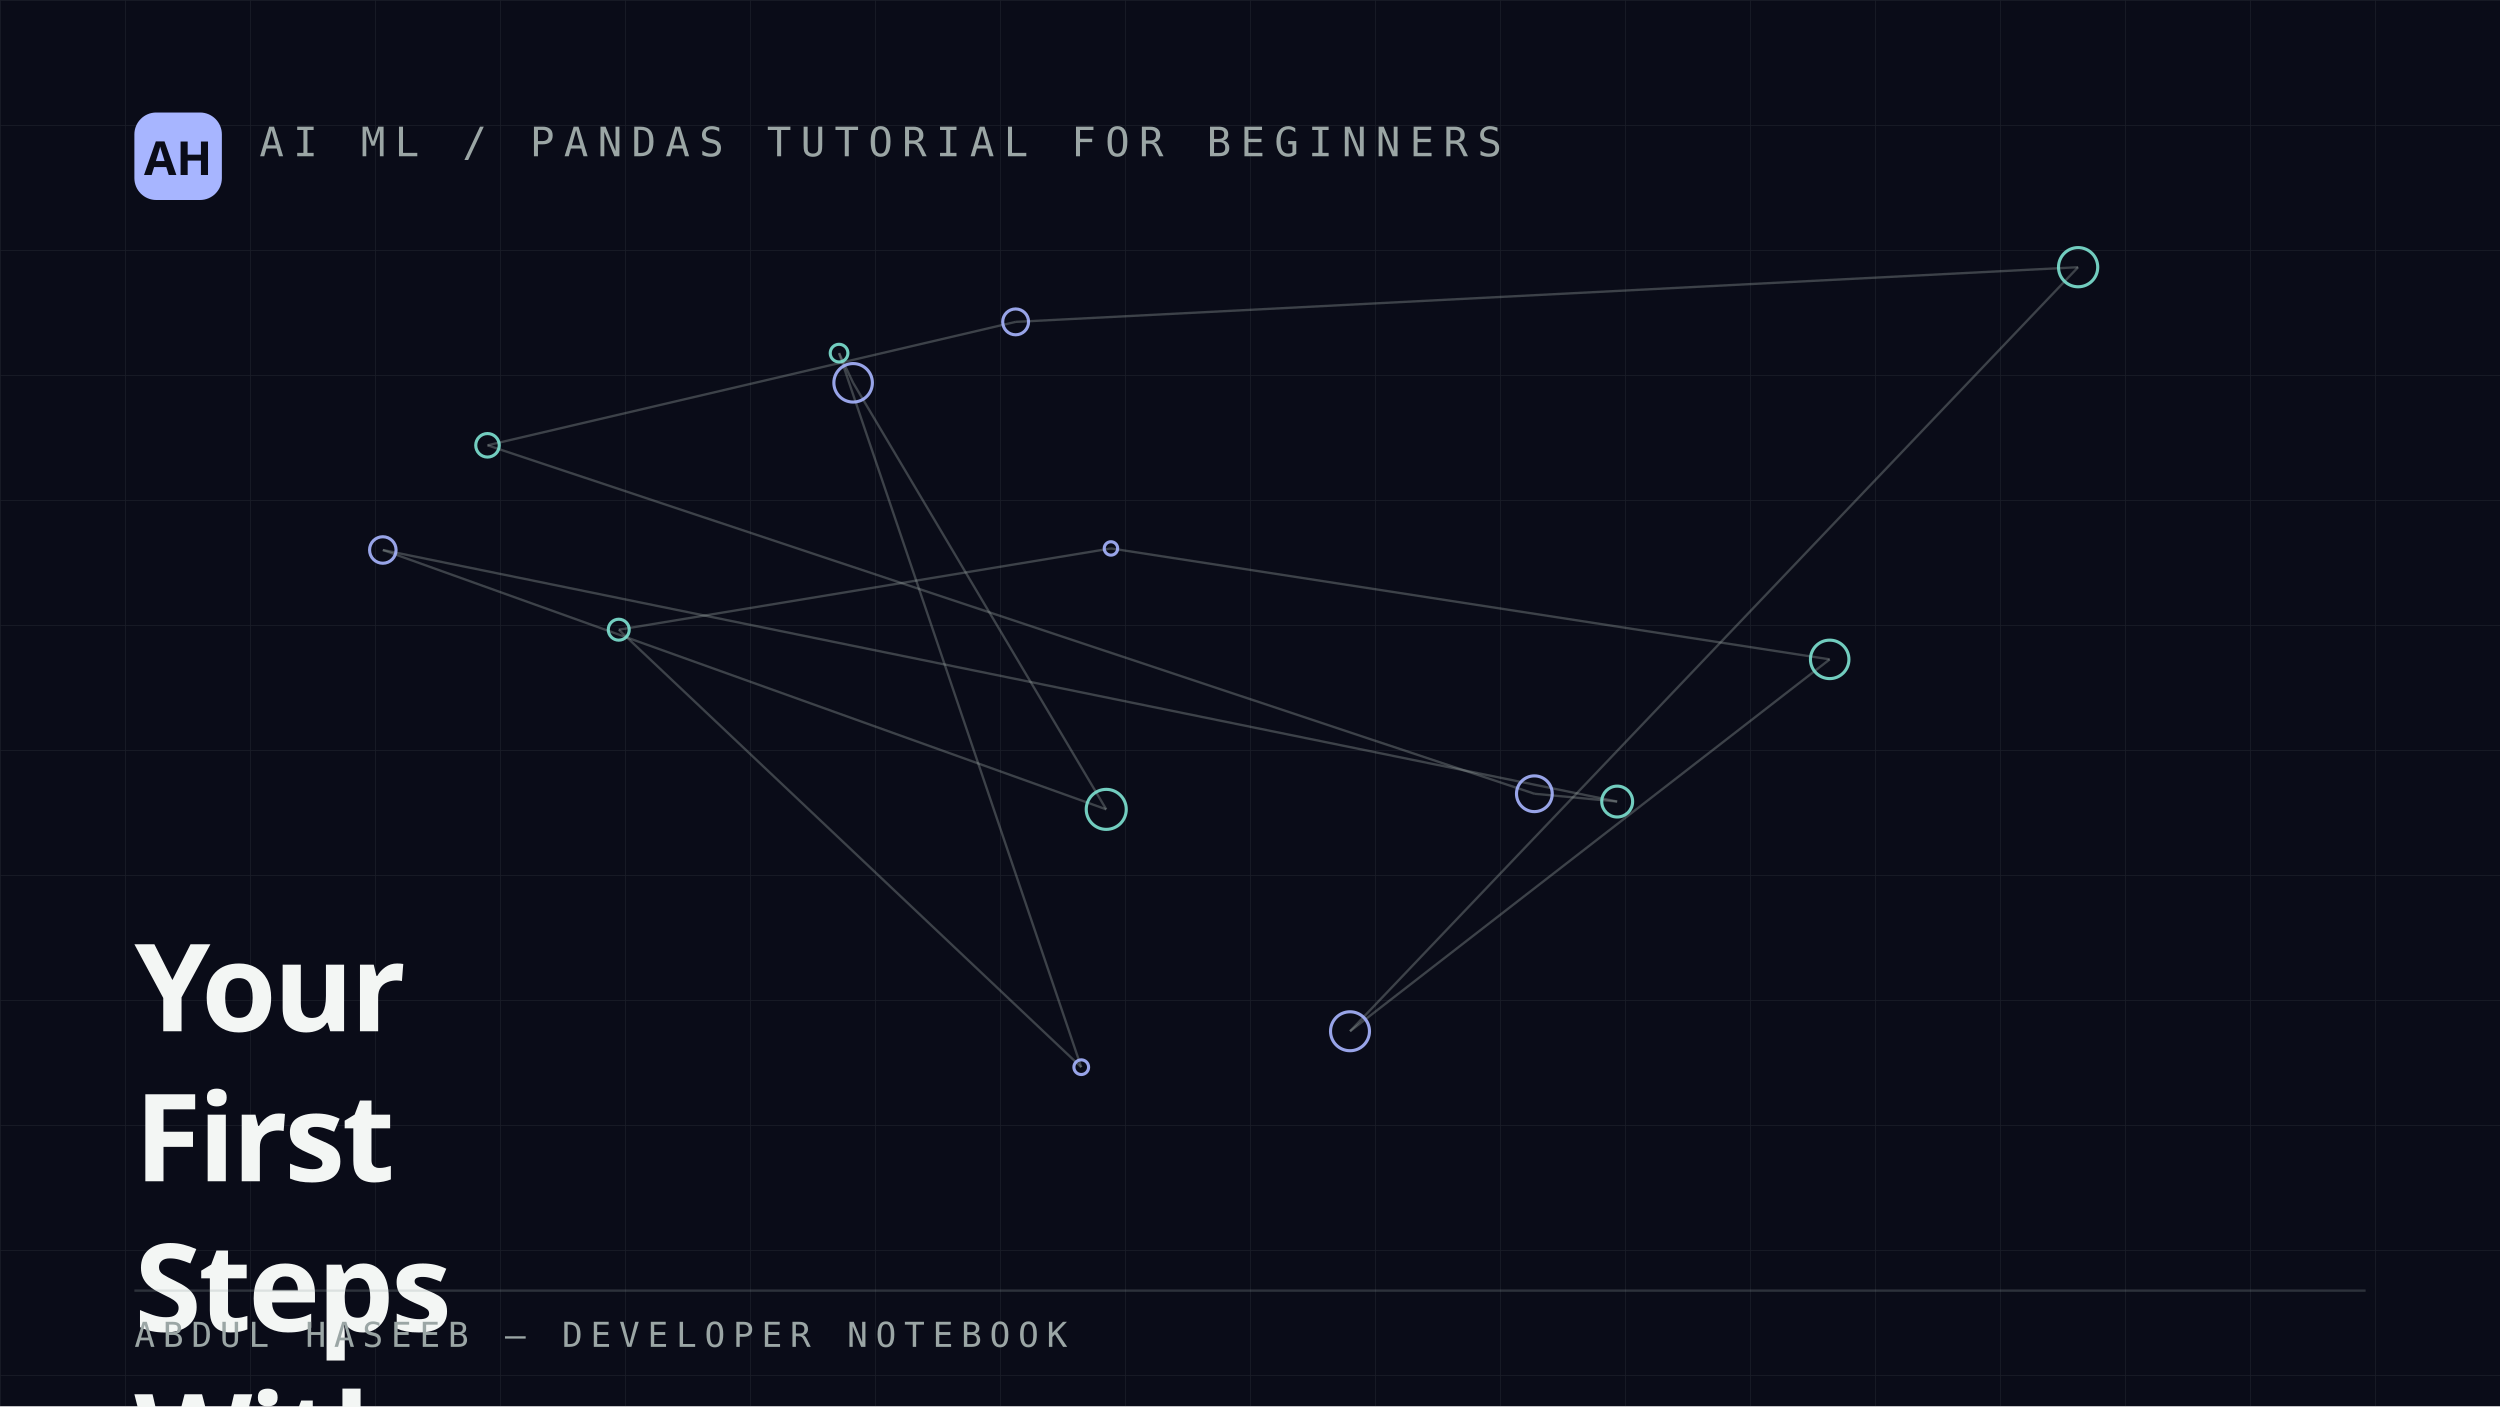
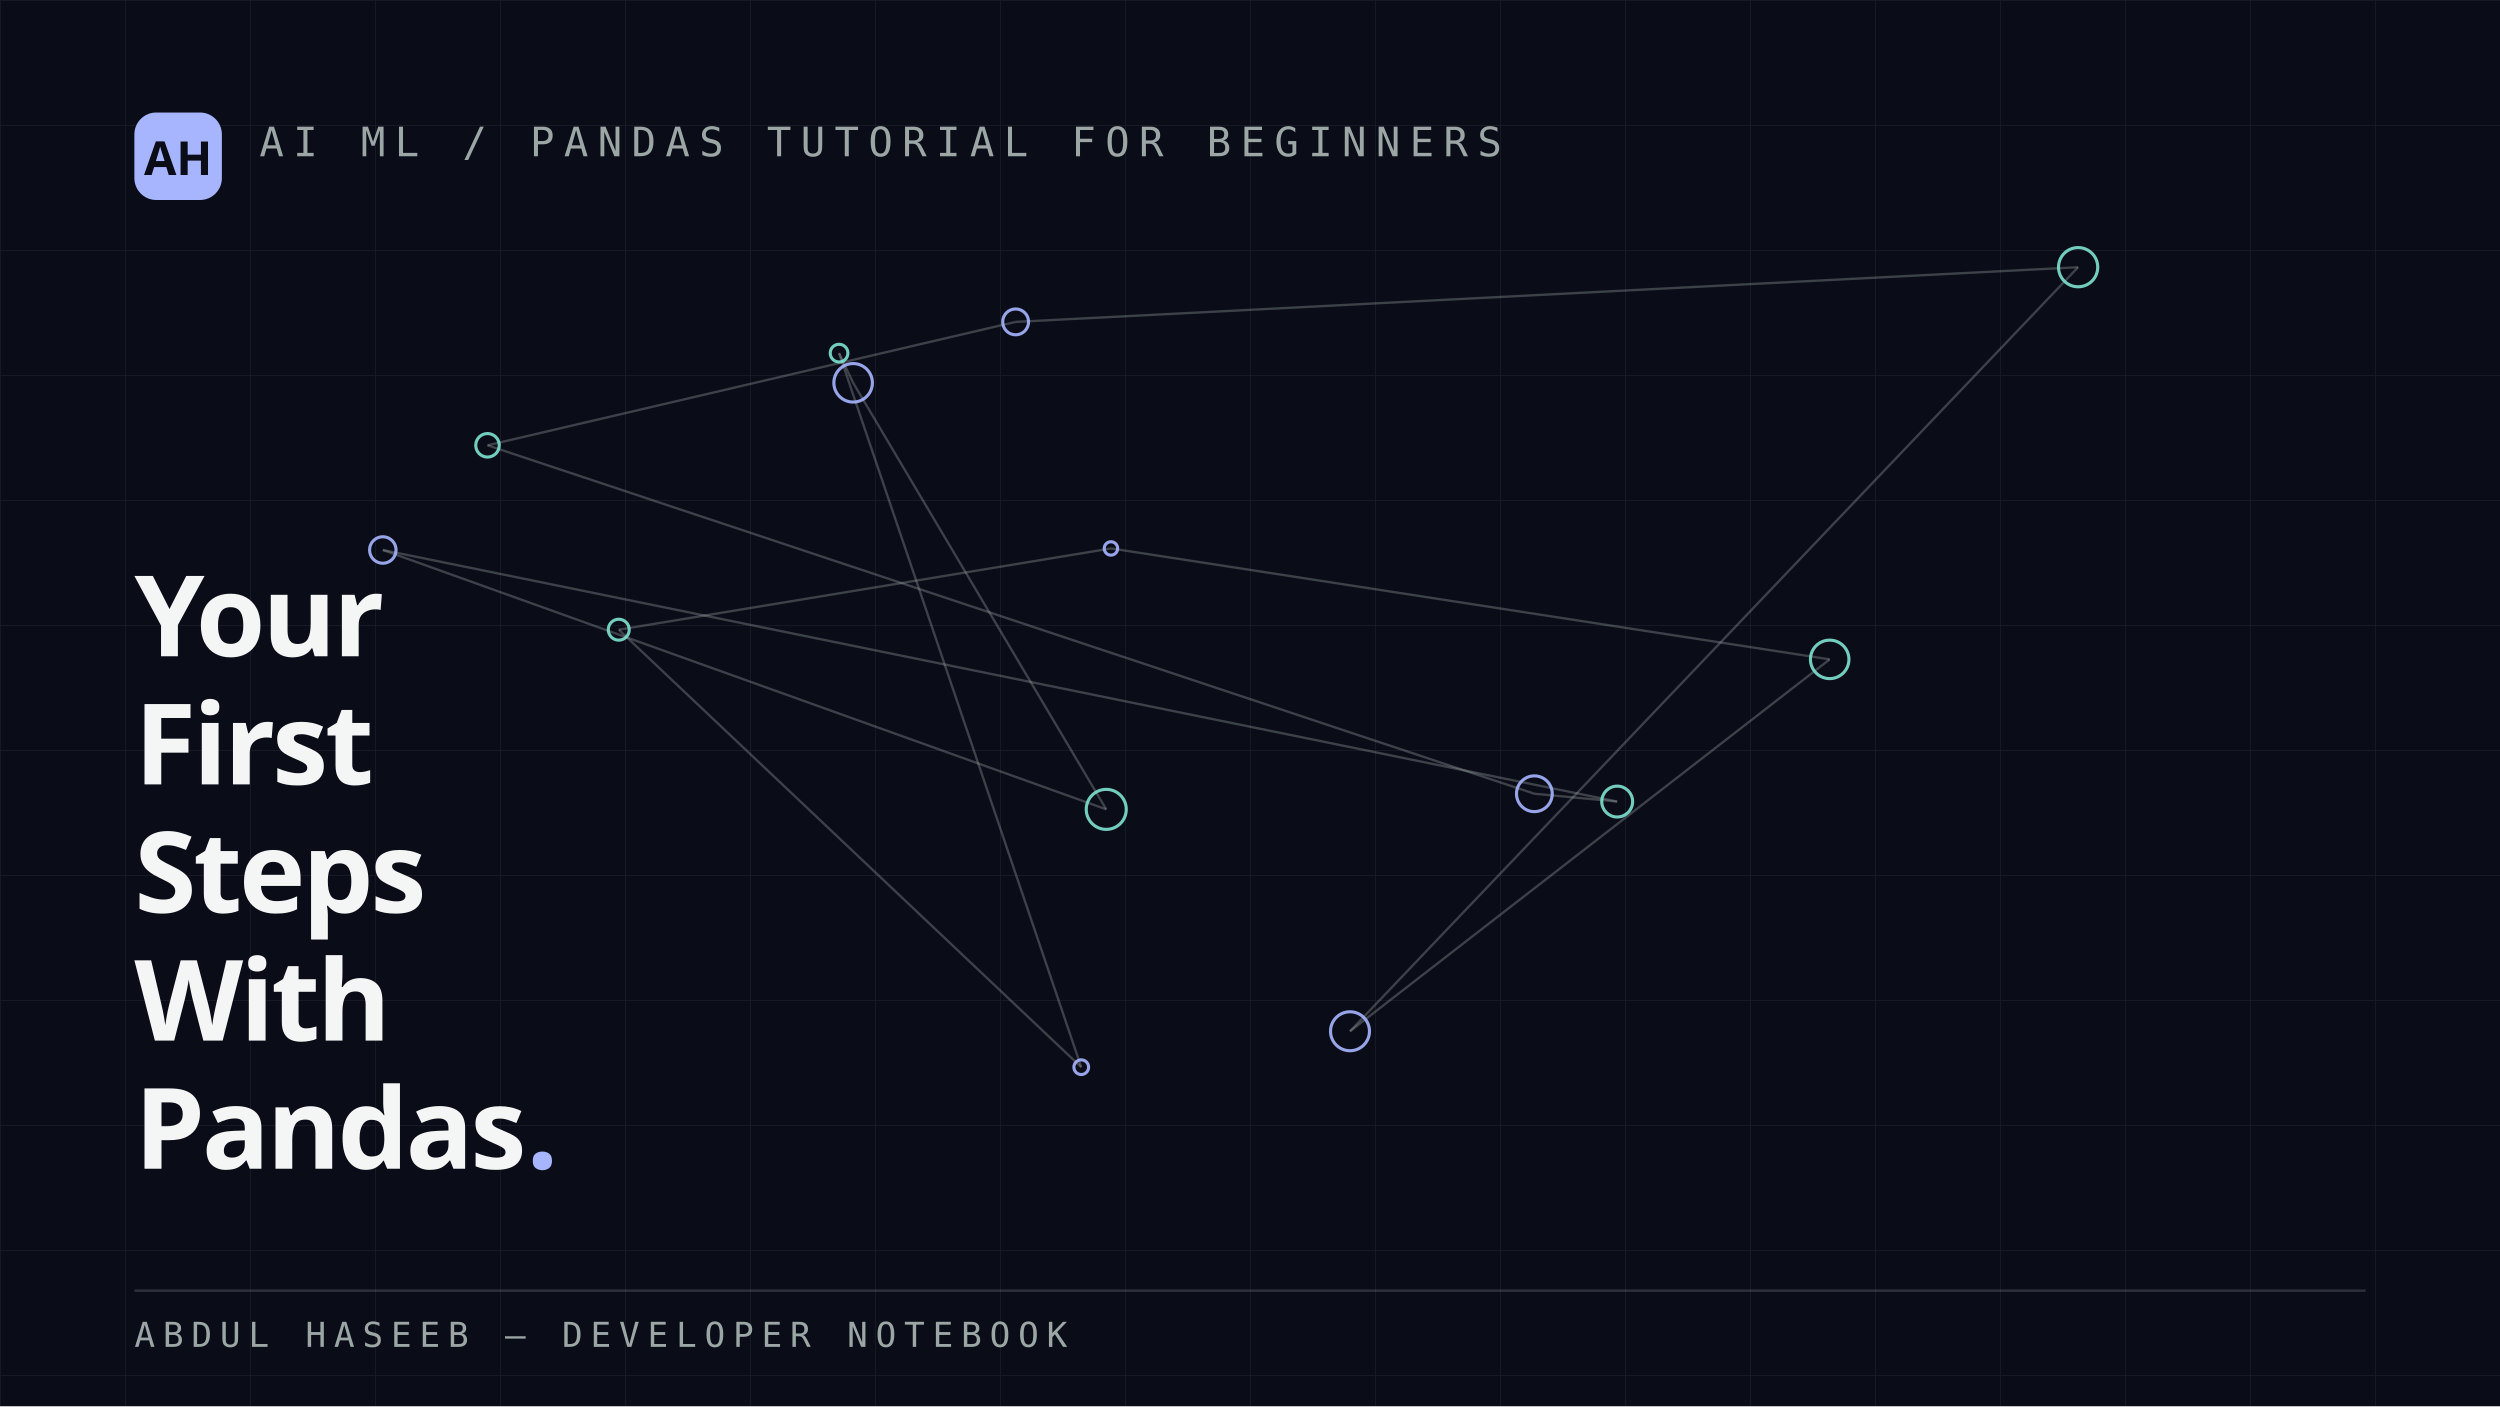
<svg xmlns="http://www.w3.org/2000/svg" width="1600" height="900" viewBox="0 0 1600 900">
  <defs>
    <pattern id="g" width="80" height="80" patternUnits="userSpaceOnUse">
      <path d="M 80 0 L 0 0 0 80" fill="none" stroke="#9BA6A5" stroke-opacity="0.12" />
    </pattern>
  </defs>
  <rect width="1600" height="900" fill="#0A0C18" />
  <rect width="1600" height="900" fill="url(#g)" />
  <line x1="708" y1="518" x2="546" y2="245" stroke="#9BA6A5" stroke-opacity="0.35" stroke-width="1.5" />
  <line x1="711" y1="351" x2="1171" y2="422" stroke="#9BA6A5" stroke-opacity="0.35" stroke-width="1.5" />
  <line x1="312" y1="285" x2="982" y2="508" stroke="#9BA6A5" stroke-opacity="0.35" stroke-width="1.5" />
  <line x1="546" y1="245" x2="537" y2="226" stroke="#9BA6A5" stroke-opacity="0.35" stroke-width="1.5" />
  <line x1="1171" y1="422" x2="864" y2="660" stroke="#9BA6A5" stroke-opacity="0.35" stroke-width="1.5" />
  <line x1="982" y1="508" x2="1035" y2="513" stroke="#9BA6A5" stroke-opacity="0.35" stroke-width="1.5" />
  <line x1="537" y1="226" x2="692" y2="683" stroke="#9BA6A5" stroke-opacity="0.35" stroke-width="1.5" />
  <line x1="864" y1="660" x2="1330" y2="171" stroke="#9BA6A5" stroke-opacity="0.35" stroke-width="1.5" />
  <line x1="1035" y1="513" x2="245" y2="352" stroke="#9BA6A5" stroke-opacity="0.35" stroke-width="1.5" />
  <line x1="692" y1="683" x2="396" y2="403" stroke="#9BA6A5" stroke-opacity="0.35" stroke-width="1.5" />
  <line x1="1330" y1="171" x2="650" y2="206" stroke="#9BA6A5" stroke-opacity="0.35" stroke-width="1.5" />
  <line x1="245" y1="352" x2="708" y2="518" stroke="#9BA6A5" stroke-opacity="0.35" stroke-width="1.5" />
  <line x1="396" y1="403" x2="711" y2="351" stroke="#9BA6A5" stroke-opacity="0.35" stroke-width="1.5" />
  <line x1="650" y1="206" x2="312" y2="285" stroke="#9BA6A5" stroke-opacity="0.35" stroke-width="1.5" />
  <circle cx="708" cy="518" r="12.807" fill="none" stroke="#7DE2D1" stroke-width="2" opacity="0.9" />
  <circle cx="711" cy="351" r="4.287" fill="none" stroke="#A7B5FF" stroke-width="2" opacity="0.9" />
  <circle cx="312" cy="285" r="7.529" fill="none" stroke="#7DE2D1" stroke-width="2" opacity="0.9" />
  <circle cx="546" cy="245" r="12.327" fill="none" stroke="#A7B5FF" stroke-width="2" opacity="0.9" />
  <circle cx="1171" cy="422" r="12.312" fill="none" stroke="#7DE2D1" stroke-width="2" opacity="0.9" />
  <circle cx="982" cy="508" r="11.44" fill="none" stroke="#A7B5FF" stroke-width="2" opacity="0.9" />
  <circle cx="537" cy="226" r="5.659" fill="none" stroke="#7DE2D1" stroke-width="2" opacity="0.9" />
  <circle cx="864" cy="660" r="12.468" fill="none" stroke="#A7B5FF" stroke-width="2" opacity="0.9" />
  <circle cx="1035" cy="513" r="9.88" fill="none" stroke="#7DE2D1" stroke-width="2" opacity="0.9" />
  <circle cx="692" cy="683" r="4.702" fill="none" stroke="#A7B5FF" stroke-width="2" opacity="0.9" />
  <circle cx="1330" cy="171" r="12.548" fill="none" stroke="#7DE2D1" stroke-width="2" opacity="0.9" />
  <circle cx="245" cy="352" r="8.48" fill="none" stroke="#A7B5FF" stroke-width="2" opacity="0.9" />
  <circle cx="396" cy="403" r="6.701" fill="none" stroke="#7DE2D1" stroke-width="2" opacity="0.9" />
  <circle cx="650" cy="206" r="8.275" fill="none" stroke="#A7B5FF" stroke-width="2" opacity="0.9" />
  <g>
    <rect x="86" y="72" width="56" height="56" rx="14" fill="#A7B5FF" />
    <text x="114" y="112" text-anchor="middle" font-family="Space Grotesk, sans-serif" font-size="30" font-weight="700" fill="#0A0C18">AH</text>
  </g>
  <text x="166" y="100" font-family="DM Mono, monospace" font-size="26" letter-spacing="6" fill="#9BA6A5" font-weight="300">AI ML / PANDAS TUTORIAL FOR BEGINNERS</text>
-   <text x="86" y="660" font-family="Space Grotesk, sans-serif" font-size="78" font-weight="700" fill="#F3F6F4" letter-spacing="-2">Your</text>
-   <text x="86" y="756" font-family="Space Grotesk, sans-serif" font-size="78" font-weight="700" fill="#F3F6F4" letter-spacing="-2">First</text>
-   <text x="86" y="852" font-family="Space Grotesk, sans-serif" font-size="78" font-weight="700" fill="#F3F6F4" letter-spacing="-2">Steps</text>
-   <text x="86" y="948" font-family="Space Grotesk, sans-serif" font-size="78" font-weight="700" fill="#F3F6F4" letter-spacing="-2">With</text>
-   <text x="86" y="1044" font-family="Space Grotesk, sans-serif" font-size="78" font-weight="700" fill="#F3F6F4" letter-spacing="-2">Pandas<tspan fill="#A7B5FF">.</tspan>
+   <text x="86" y="420" font-family="Space Grotesk, sans-serif" font-size="72" font-weight="700" fill="#F3F6F4" letter-spacing="-2">Your</text>
+   <text x="86" y="502" font-family="Space Grotesk, sans-serif" font-size="72" font-weight="700" fill="#F3F6F4" letter-spacing="-2">First</text>
+   <text x="86" y="584" font-family="Space Grotesk, sans-serif" font-size="72" font-weight="700" fill="#F3F6F4" letter-spacing="-2">Steps</text>
+   <text x="86" y="666" font-family="Space Grotesk, sans-serif" font-size="72" font-weight="700" fill="#F3F6F4" letter-spacing="-2">With</text>
+   <text x="86" y="748" font-family="Space Grotesk, sans-serif" font-size="72" font-weight="700" fill="#F3F6F4" letter-spacing="-2">Pandas<tspan fill="#A7B5FF">.</tspan>
  </text>
  <line x1="86" y1="826" x2="1514" y2="826" stroke="#9BA6A5" stroke-opacity="0.25" stroke-width="1.5" />
  <text x="86" y="862" font-family="DM Mono, monospace" font-size="22" letter-spacing="5" fill="#9BA6A5" font-weight="300">ABDUL HASEEB — DEVELOPER NOTEBOOK</text>
</svg>
